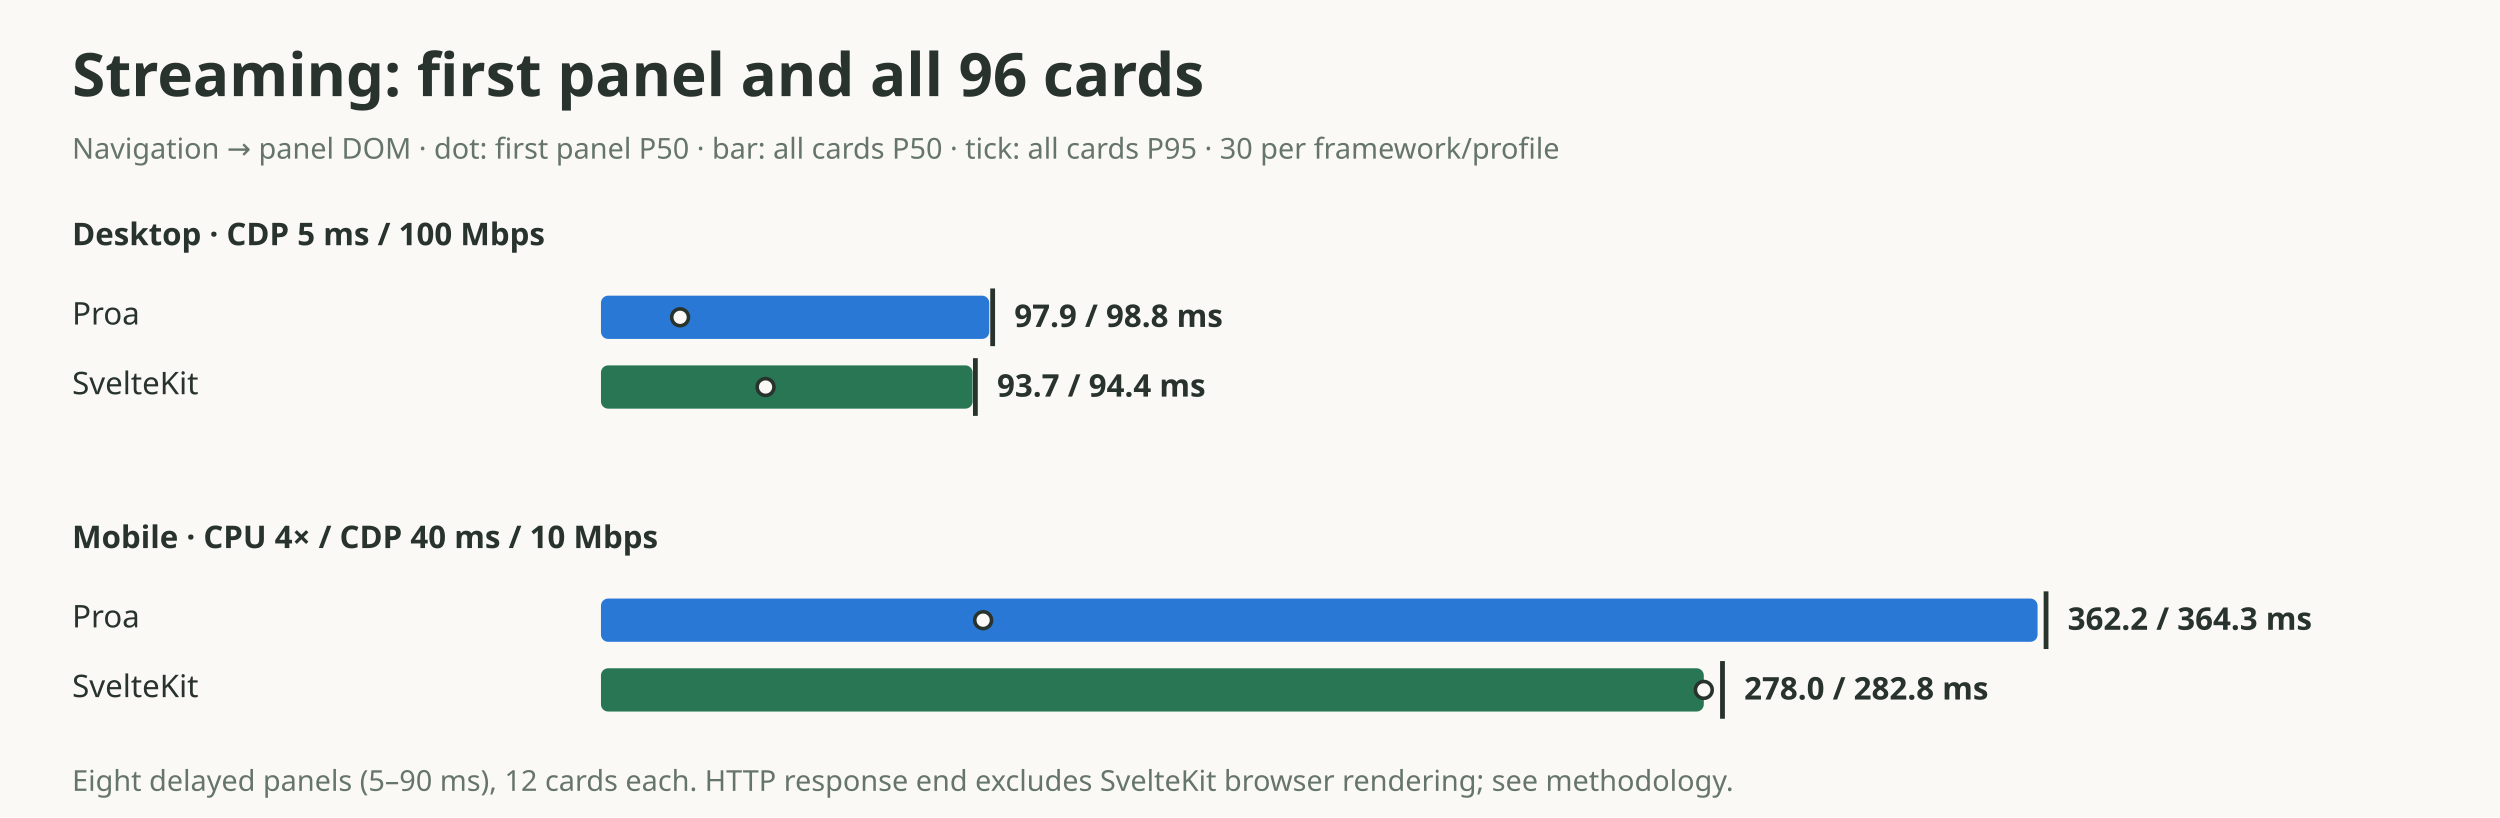
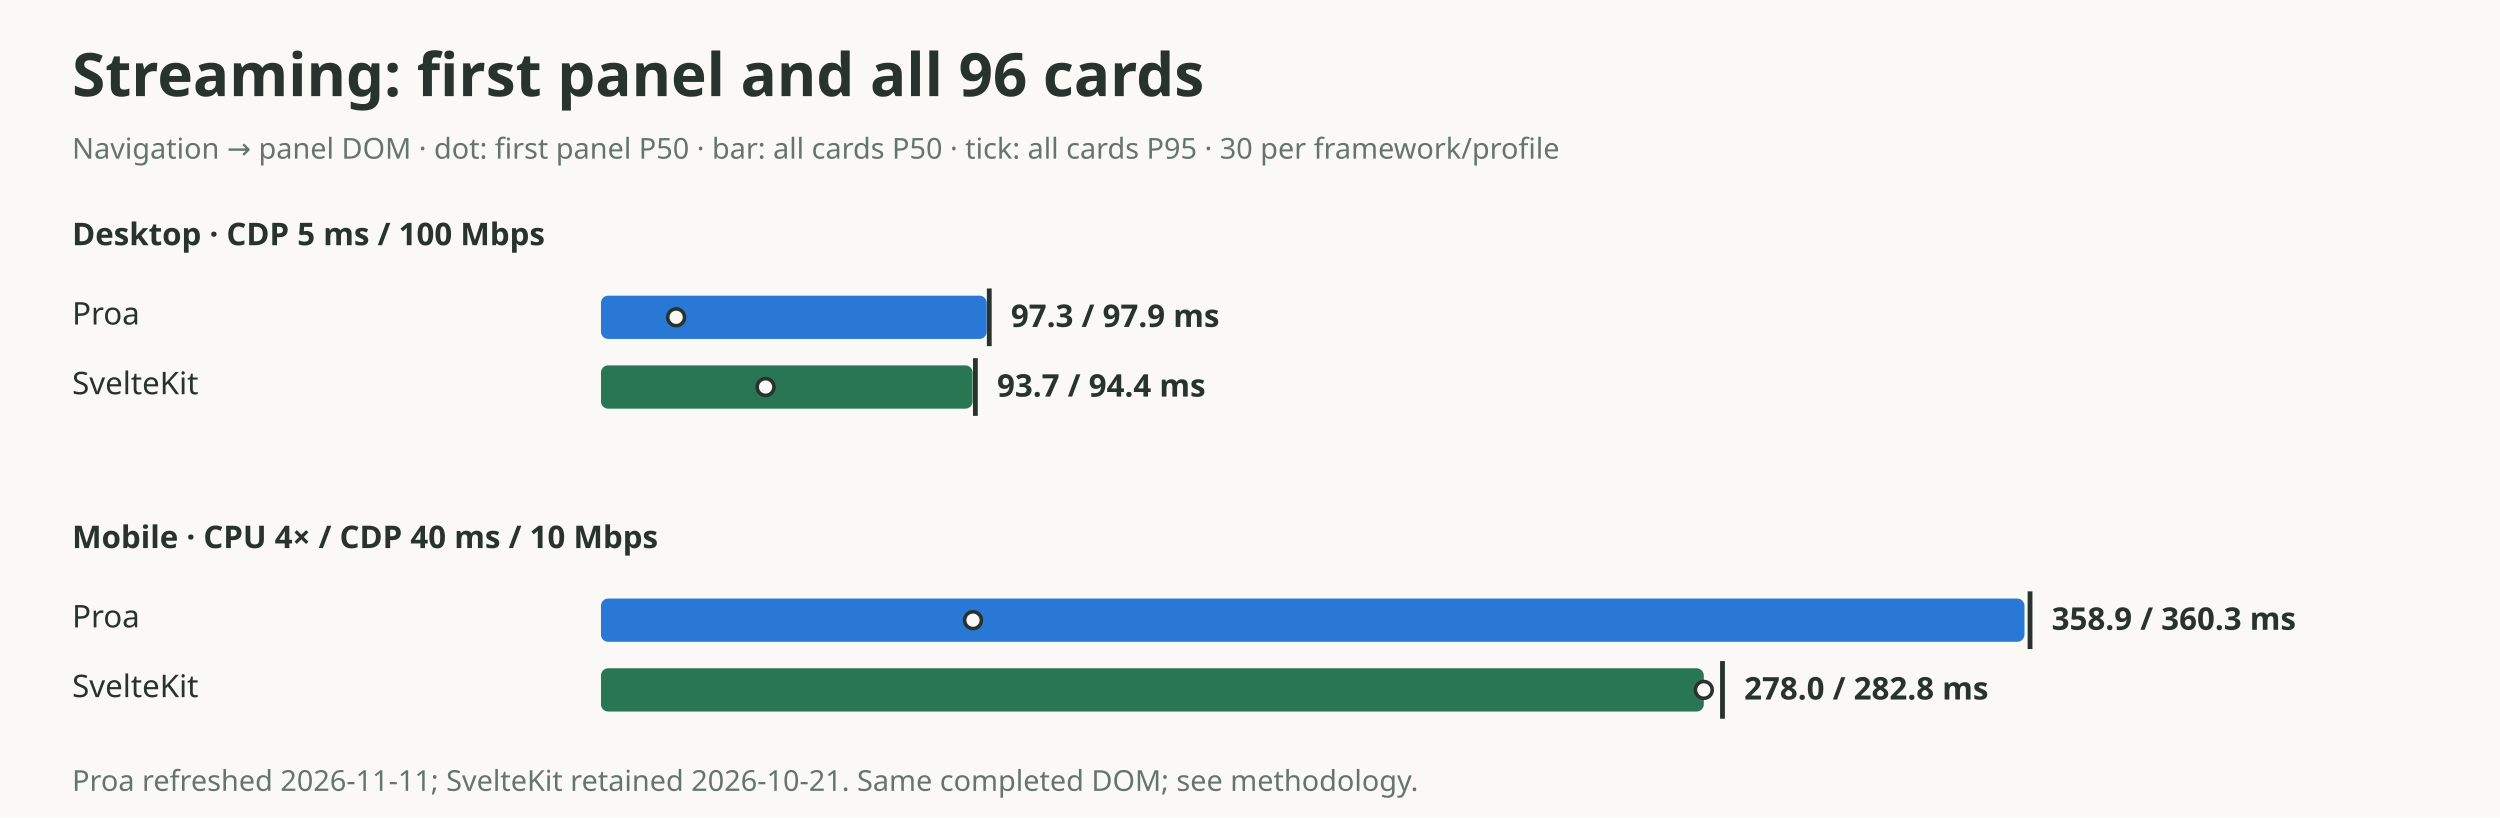
<svg xmlns="http://www.w3.org/2000/svg" width="1040" height="340" viewBox="0 0 1040 340" role="img" aria-labelledby="title desc">
  <rect width="1040" height="340" fill="#faf9f6" />
  <style>text{font-family:system-ui,sans-serif;fill:#29332d}.heading{font-size:25px;font-weight:650}.label{font-size:13px}.value{font-size:13px;font-weight:600}.muted{fill:#66756b;font-size:12px}</style>
  <text x="30" y="40" class="heading">Streaming: first panel and all 96 cards</text>
  <text x="30" y="66" class="muted">Navigation → panel DOM · dot: first panel P50 · bar: all cards P50 · tick: all cards P95 · 30 per framework/profile</text>
  <text x="30" y="102" class="value">Desktop · CDP 5 ms / 100 Mbps</text>
  <text x="30" y="135" class="label">Proa</text>
-   <rect x="250" y="123" width="161.535" height="18" rx="3" fill="#2a78d6" />
-   <path d="M412.946 120v24" stroke="#29332d" stroke-width="2" />
-   <circle cx="282.918" cy="132" r="3.5" fill="#faf9f6" stroke="#29332d" stroke-width="1.5" />
-   <text x="421.946" y="136" class="value">97.9 / 98.8 ms</text>
+   <rect x="250" y="123" width="160.462" height="18" rx="3" fill="#2a78d6" />
+   <path d="M411.535 120v24" stroke="#29332d" stroke-width="2" />
+   <circle cx="281.268" cy="132" r="3.5" fill="#faf9f6" stroke="#29332d" stroke-width="1.5" />
+   <text x="420.535" y="136" class="value">97.3 / 97.9 ms</text>
  <text x="30" y="164" class="label">SvelteKit</text>
  <rect x="250" y="152" width="154.605" height="18" rx="3" fill="#287653" />
  <path d="M405.76 149v24" stroke="#29332d" stroke-width="2" />
  <circle cx="318.475" cy="161" r="3.5" fill="#faf9f6" stroke="#29332d" stroke-width="1.5" />
  <text x="414.76" y="165" class="value">93.7 / 94.4 ms</text>
  <text x="30" y="228" class="value">Mobile · CPU 4× / CDP 40 ms / 10 Mbps</text>
  <text x="30" y="261" class="label">Proa</text>
-   <rect x="250" y="249" width="597.63" height="18" rx="3" fill="#2a78d6" />
-   <path d="M851.161 246v24" stroke="#29332d" stroke-width="2" />
-   <circle cx="408.978" cy="258" r="3.5" fill="#faf9f6" stroke="#29332d" stroke-width="1.5" />
-   <text x="860.161" y="262" class="value">362.2 / 364.3 ms</text>
+   <rect x="250" y="249" width="592.185" height="18" rx="3" fill="#2a78d6" />
+   <path d="M844.495 246v24" stroke="#29332d" stroke-width="2" />
+   <circle cx="404.77" cy="258" r="3.5" fill="#faf9f6" stroke="#29332d" stroke-width="1.5" />
+   <text x="853.495" y="262" class="value">358.9 / 360.3 ms</text>
  <text x="30" y="290" class="label">SvelteKit</text>
  <rect x="250" y="278" width="458.782" height="18" rx="3" fill="#287653" />
  <path d="M716.554 275v24" stroke="#29332d" stroke-width="2" />
  <circle cx="708.782" cy="287" r="3.5" fill="#faf9f6" stroke="#29332d" stroke-width="1.5" />
  <text x="725.554" y="291" class="value">278.0 / 282.8 ms</text>
-   <text x="30" y="329" class="muted">Eight delayed panels (5–90 ms), 12 cards each. HTTP response end excludes SvelteKit browser rendering; see methodology.</text>
+   <text x="30" y="329" class="muted">Proa refreshed 2026-11-11; SvelteKit retained 2026-10-21. Same completed DOM; see methodology.</text>
</svg>
